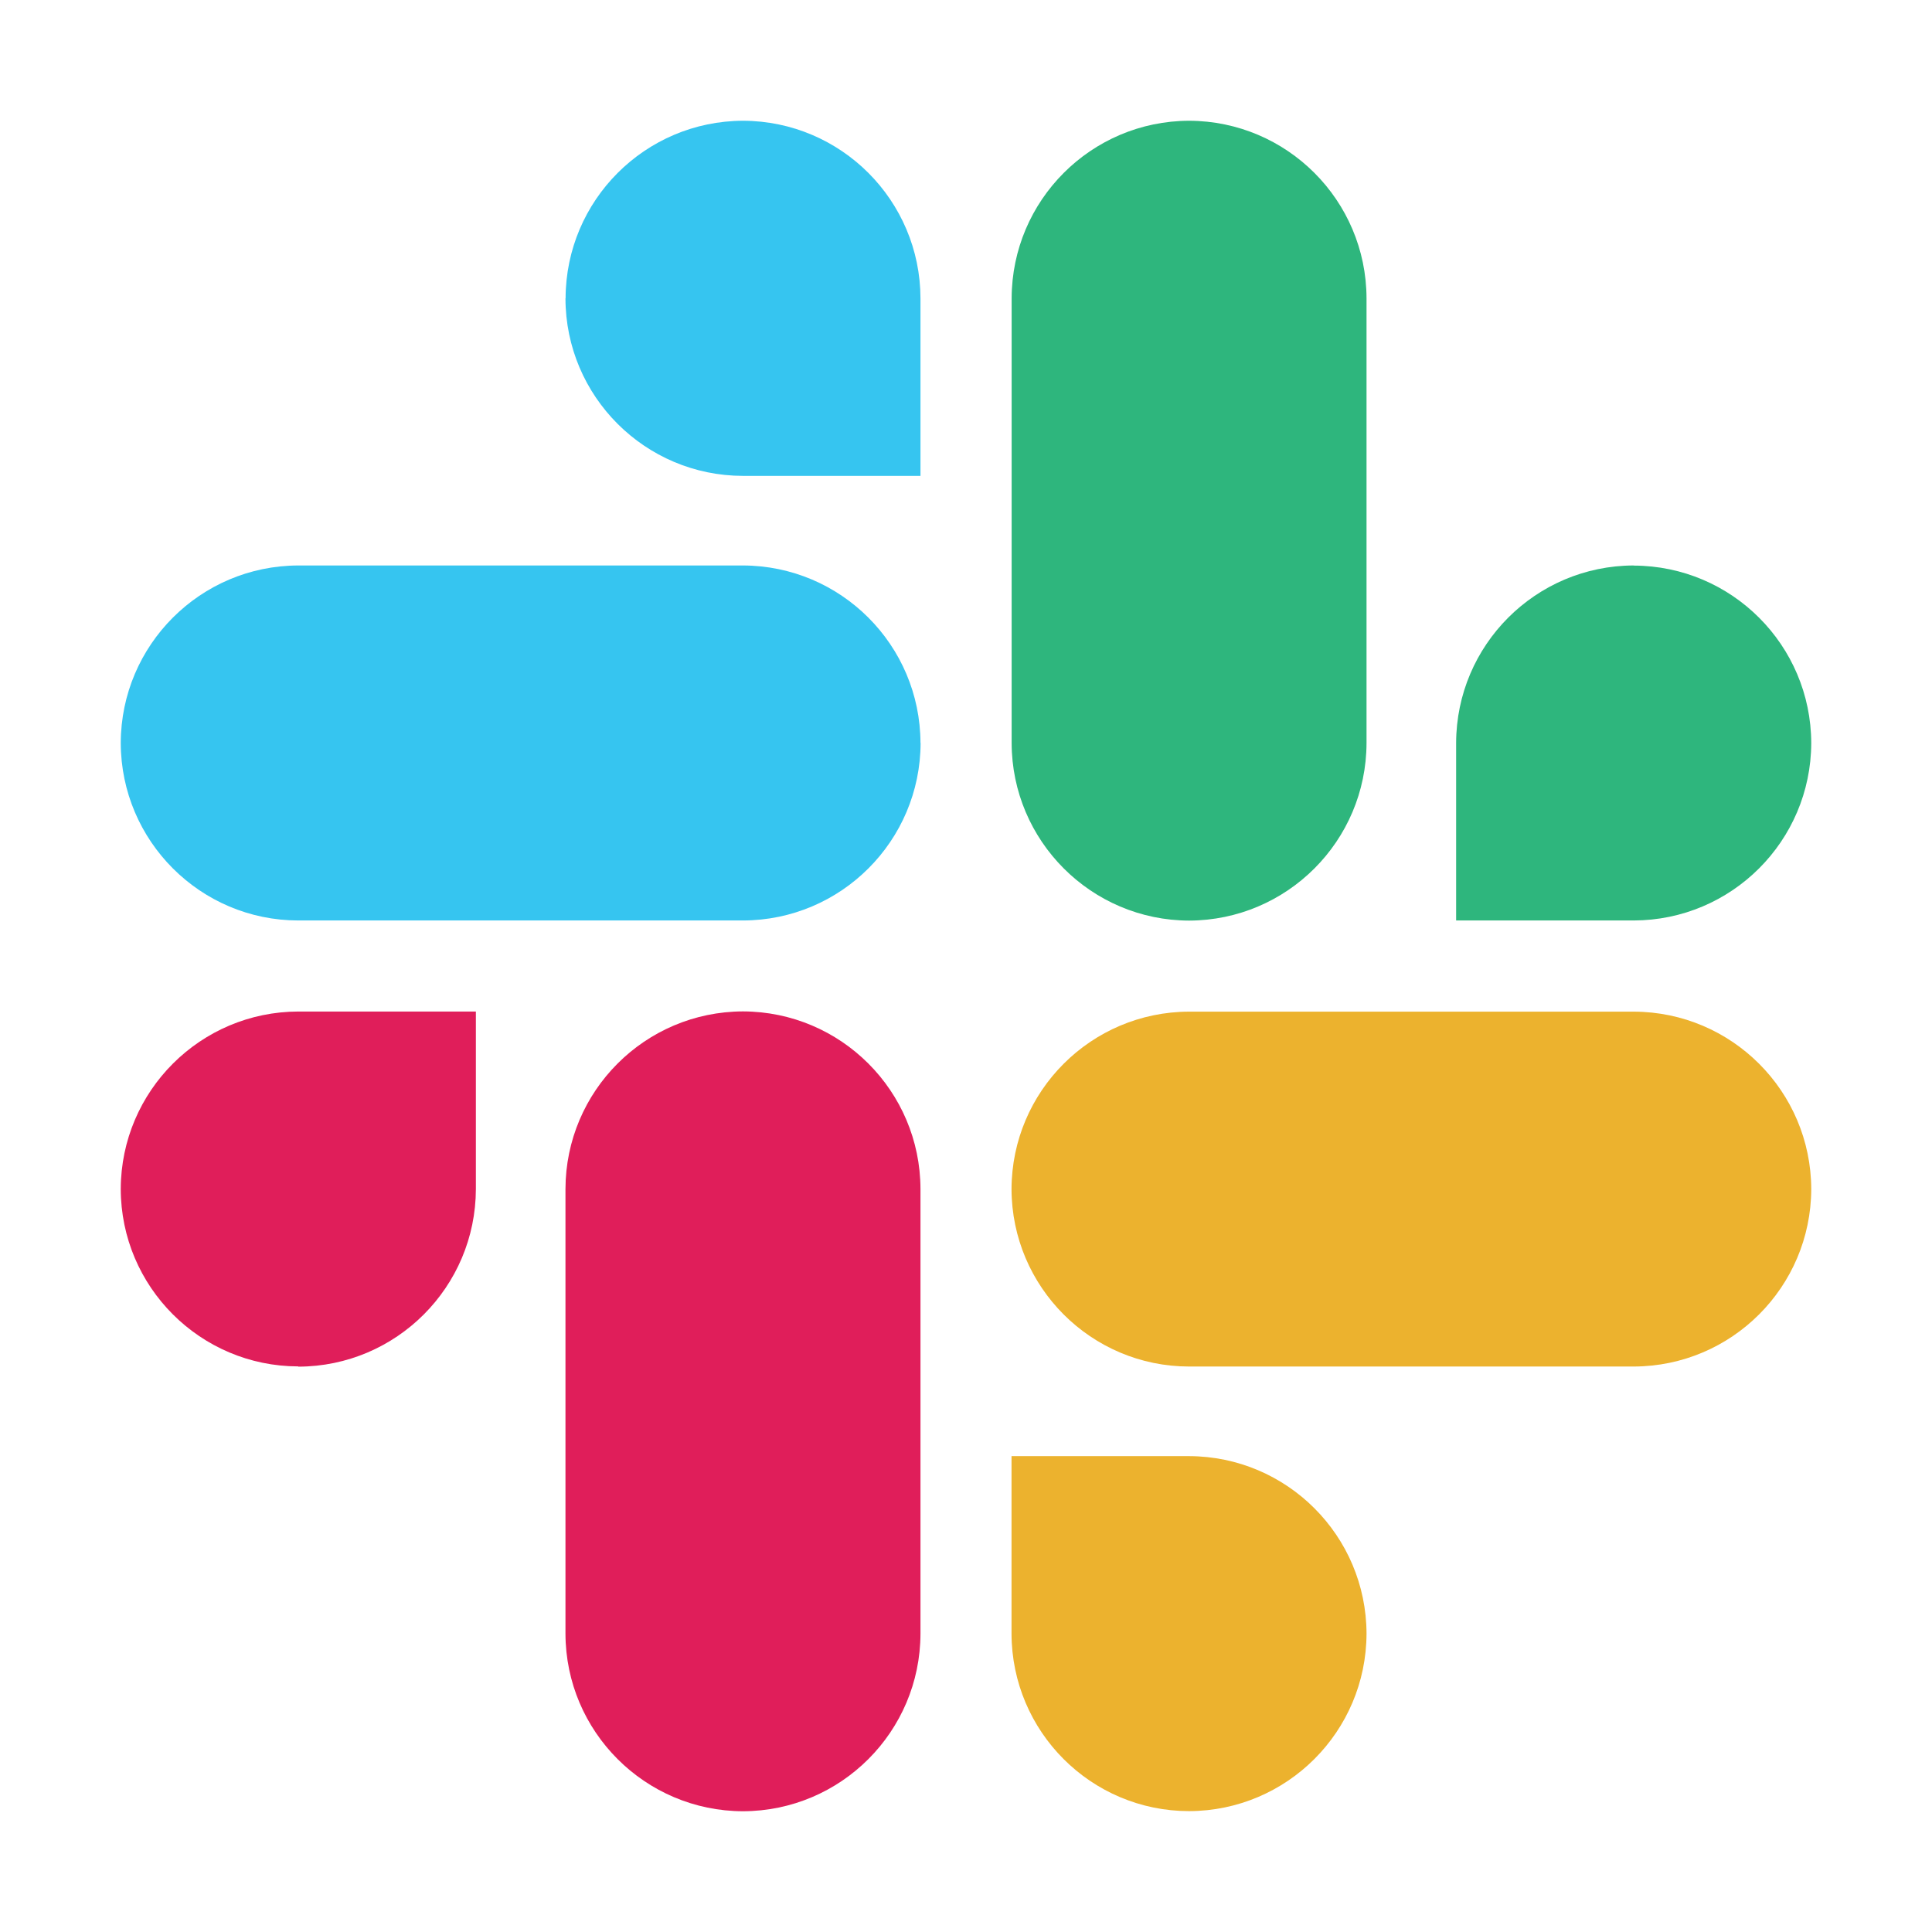
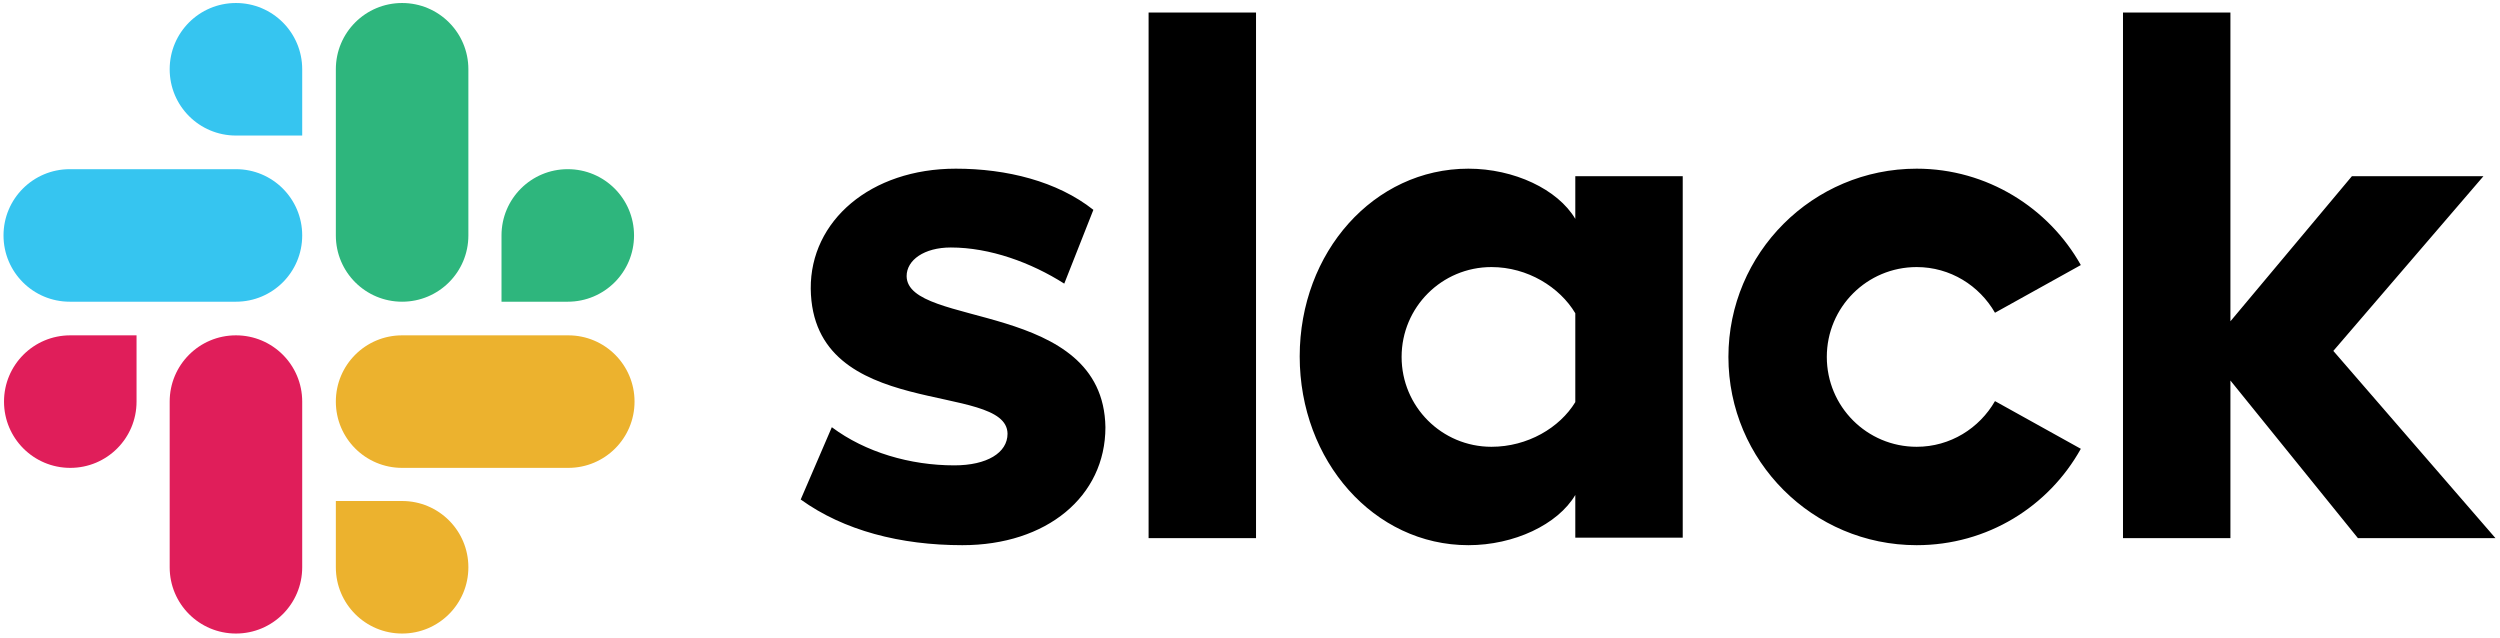
- <svg xmlns="http://www.w3.org/2000/svg" width="800px" height="800px" viewBox="0 0 16 16" fill="none">
-   <g fill-rule="evenodd" clip-rule="evenodd">
-     <path fill="#E01E5A" d="M2.471 11.318a1.474 1.474 0 001.47-1.471v-1.47h-1.47A1.474 1.474 0 001 9.846c.001.811.659 1.469 1.47 1.47zm3.682-2.942a1.474 1.474 0 00-1.47 1.471v3.683c.002.811.66 1.468 1.47 1.47a1.474 1.474 0 001.47-1.47V9.846a1.474 1.474 0 00-1.47-1.47z" />
-     <path fill="#36C5F0" d="M4.683 2.471c.001.811.659 1.469 1.47 1.47h1.47v-1.47A1.474 1.474 0 006.154 1a1.474 1.474 0 00-1.47 1.47zm2.94 3.682a1.474 1.474 0 00-1.47-1.47H2.47A1.474 1.474 0 001 6.153c.002.812.66 1.469 1.47 1.47h3.684a1.474 1.474 0 001.47-1.47z" />
-     <path fill="#2EB67D" d="M9.847 7.624a1.474 1.474 0 001.47-1.47V2.47A1.474 1.474 0 009.848 1a1.474 1.474 0 00-1.47 1.47v3.684c.002.81.659 1.468 1.47 1.47zm3.682-2.941a1.474 1.474 0 00-1.47 1.47v1.47h1.47A1.474 1.474 0 0015 6.154a1.474 1.474 0 00-1.47-1.47z" />
-     <path fill="#ECB22E" d="M8.377 9.847c.002.811.659 1.469 1.47 1.47h3.683A1.474 1.474 0 0015 9.848a1.474 1.474 0 00-1.47-1.47H9.847a1.474 1.474 0 00-1.47 1.47zm2.94 3.682a1.474 1.474 0 00-1.47-1.47h-1.47v1.47c.002.812.659 1.469 1.47 1.47a1.474 1.474 0 001.47-1.47z" />
+ <svg xmlns="http://www.w3.org/2000/svg" width="498" height="127">
+   <g fill="none">
+     <path d="M159.5 99.5l6.2-14.4c6.7 5 15.6 7.6 24.4 7.6 6.5 0 10.6-2.5 10.6-6.3-.1-10.6-38.9-2.3-39.2-28.9-.1-13.5 11.9-23.9 28.9-23.9 10.1 0 20.2 2.5 27.4 8.2L212 56.5c-6.6-4.2-14.8-7.2-22.6-7.2-5.3 0-8.8 2.5-8.8 5.7.1 10.4 39.2 4.7 39.6 30.1 0 13.8-11.7 23.5-28.5 23.5-12.3 0-23.6-2.9-32.2-9.1m237.9-19.6c-3.1 5.4-8.9 9.1-15.6 9.1-9.9 0-17.9-8-17.9-17.9 0-9.9 8-17.9 17.9-17.9 6.7 0 12.5 3.7 15.6 9.1l17.1-9.5c-6.4-11.4-18.7-19.2-32.7-19.2-20.7 0-37.5 16.8-37.5 37.5s16.8 37.5 37.5 37.5c14.1 0 26.3-7.7 32.7-19.2l-17.1-9.5zM228.8 2.5h21.4v104.7h-21.4zm194.1 0v104.7h21.4V75.8l25.4 31.4h27.4l-32.3-37.3 29.9-34.8h-26.2L444.3 64V2.5zM313.8 80.1c-3.1 5.1-9.5 8.9-16.7 8.9-9.9 0-17.9-8-17.9-17.9 0-9.9 8-17.9 17.9-17.9 7.2 0 13.6 4 16.7 9.2v17.7zm0-45v8.5c-3.5-5.9-12.2-10-21.3-10-18.8 0-33.6 16.6-33.6 37.4 0 20.8 14.8 37.6 33.6 37.6 9.1 0 17.8-4.1 21.3-10v8.5h21.4v-72h-21.4z" fill="#000" />
+     <path d="M27.2 80c0 7.3-5.9 13.2-13.2 13.2C6.7 93.2.8 87.3.8 80c0-7.3 5.9-13.2 13.2-13.2h13.2V80zm6.6 0c0-7.3 5.9-13.2 13.2-13.2 7.3 0 13.2 5.9 13.2 13.2v33c0 7.3-5.9 13.2-13.2 13.2-7.3 0-13.2-5.9-13.2-13.2V80z" fill="#E01E5A" />
+     <path d="M47 27c-7.3 0-13.2-5.9-13.2-13.2C33.8 6.5 39.7.6 47 .6c7.3 0 13.2 5.9 13.2 13.2V27H47zm0 6.7c7.3 0 13.2 5.9 13.2 13.2 0 7.3-5.9 13.2-13.2 13.2H13.9C6.6 60.1.7 54.2.7 46.9c0-7.3 5.9-13.2 13.2-13.2H47z" fill="#36C5F0" />
+     <path d="M99.9 46.9c0-7.3 5.9-13.2 13.2-13.2 7.3 0 13.2 5.9 13.2 13.2 0 7.3-5.9 13.2-13.2 13.2H99.9V46.9zm-6.6 0c0 7.3-5.9 13.2-13.2 13.2-7.3 0-13.2-5.9-13.2-13.2V13.8C66.9 6.5 72.8.6 80.1.6c7.3 0 13.2 5.9 13.2 13.2v33.1z" fill="#2EB67D" />
+     <path d="M80.1 99.8c7.3 0 13.2 5.9 13.2 13.2 0 7.3-5.9 13.2-13.2 13.2-7.3 0-13.2-5.9-13.2-13.2V99.8h13.2zm0-6.6c-7.3 0-13.2-5.9-13.2-13.2 0-7.3 5.9-13.2 13.2-13.2h33.1c7.3 0 13.2 5.9 13.2 13.2 0 7.3-5.9 13.2-13.2 13.2H80.1z" fill="#ECB22E" />
  </g>
</svg>
